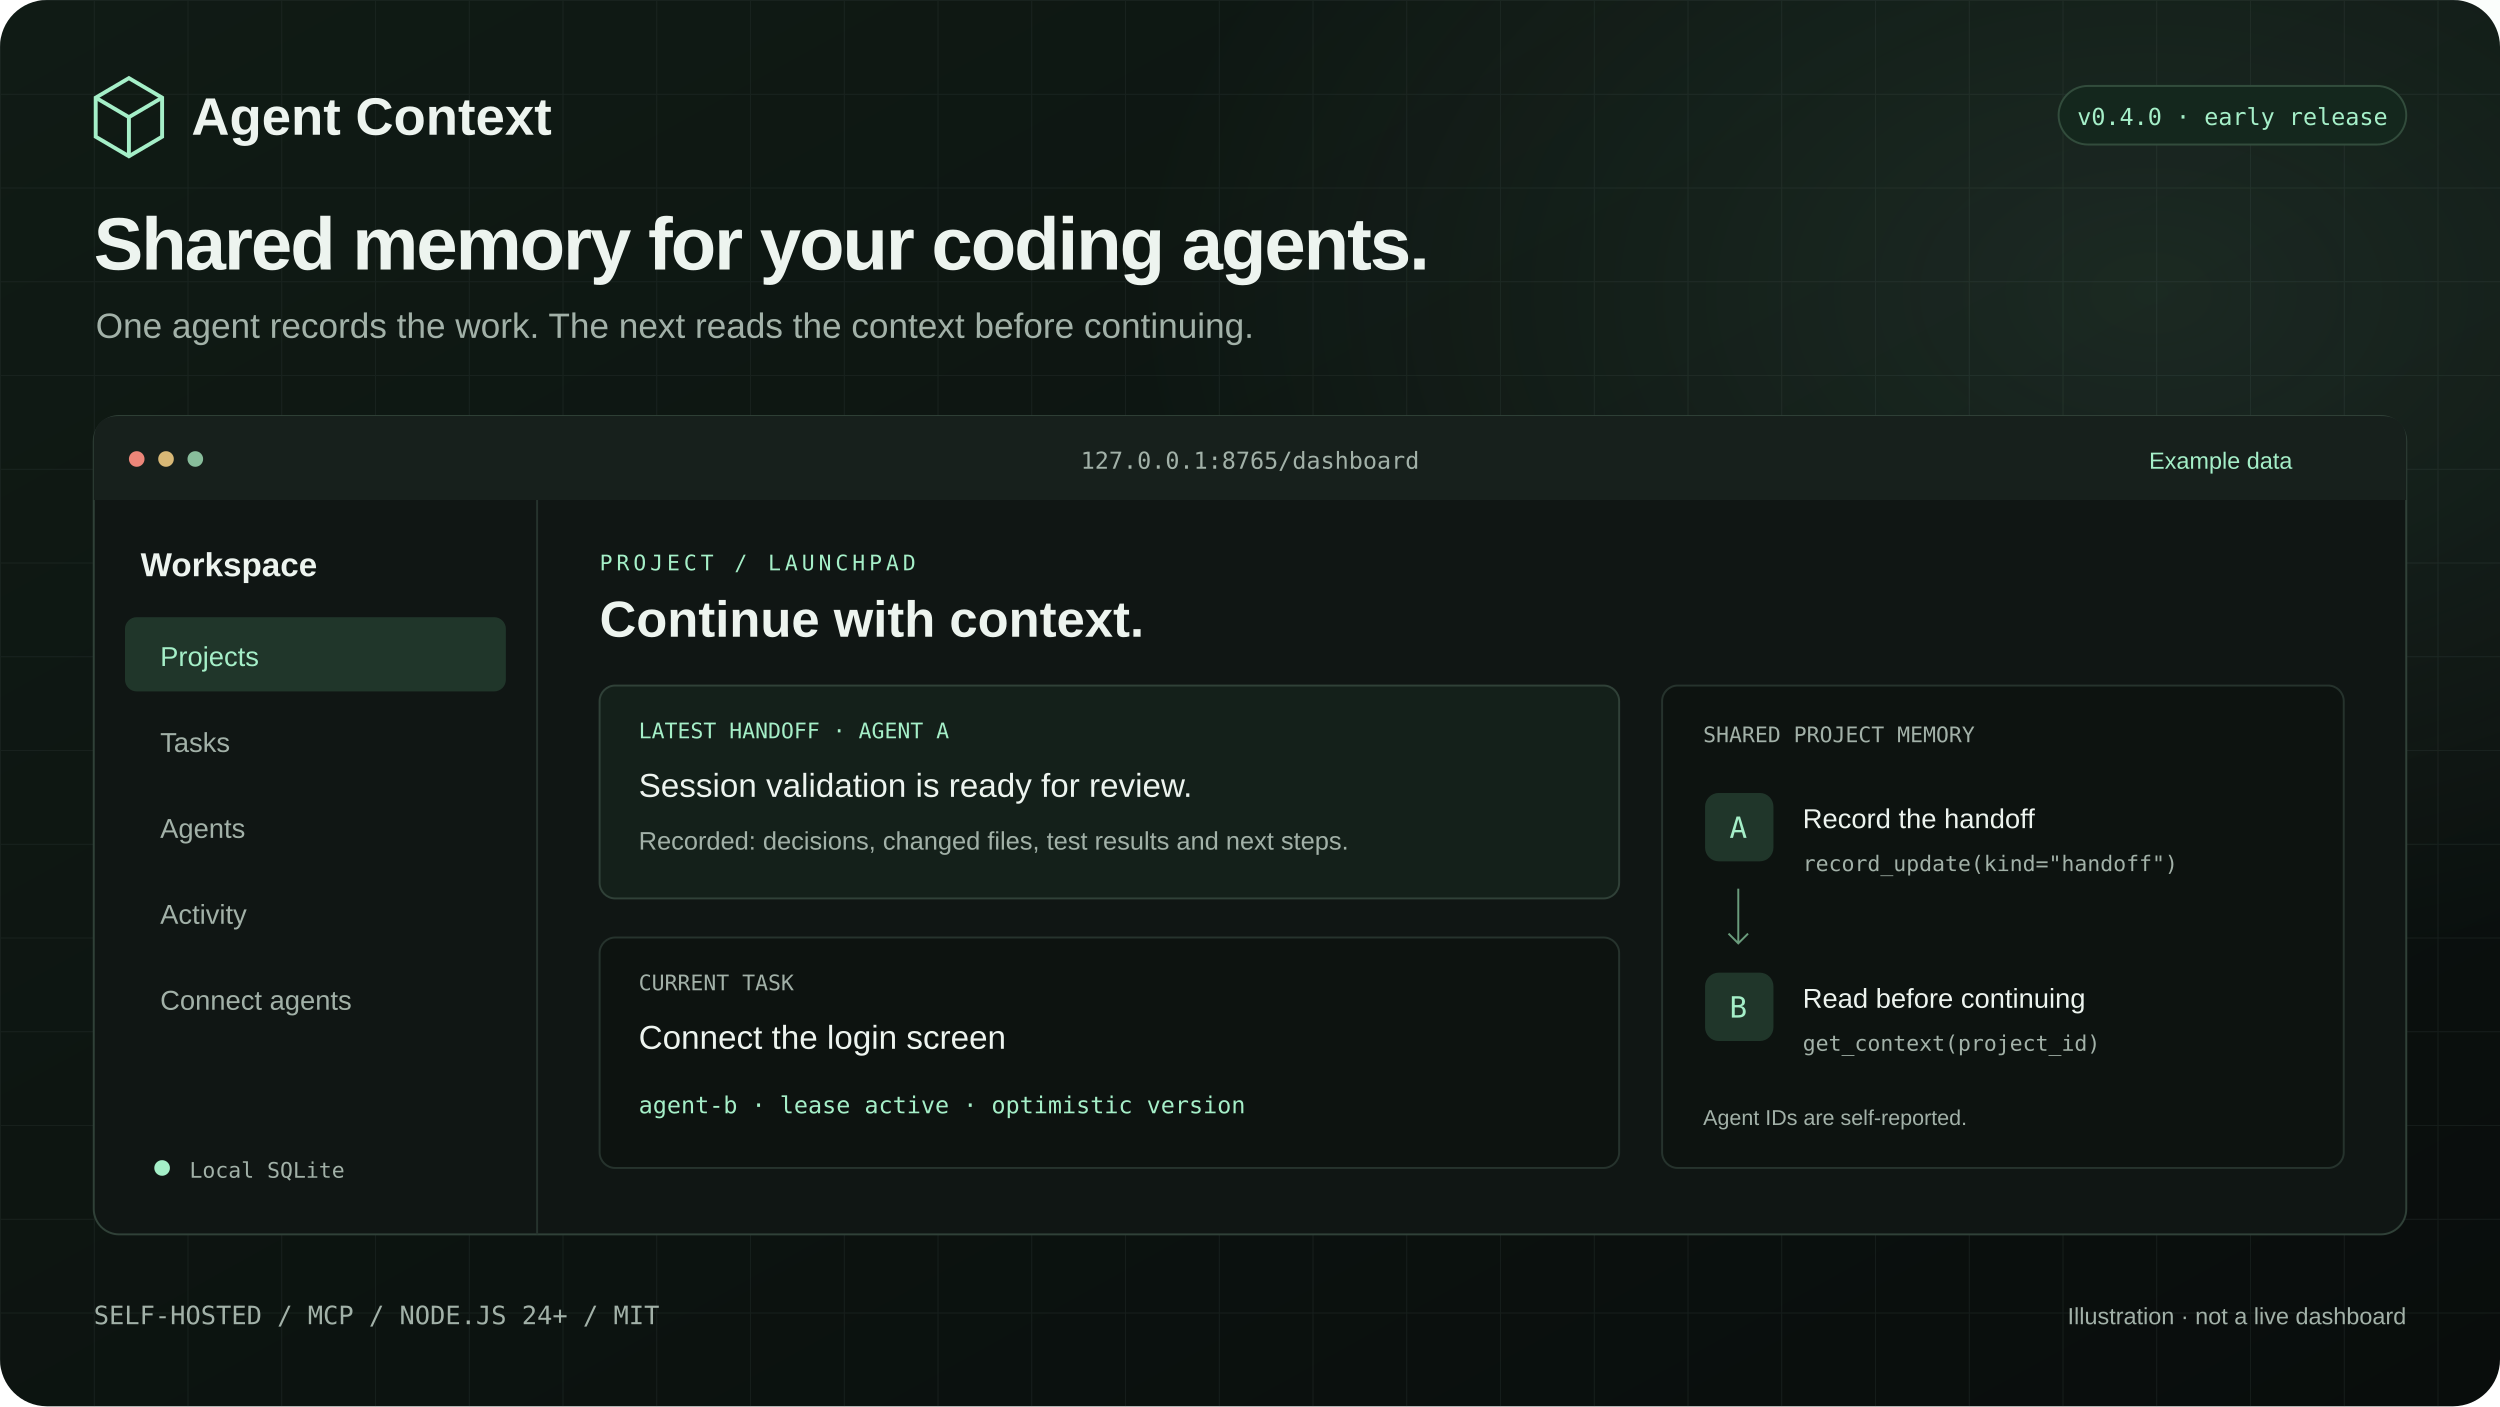
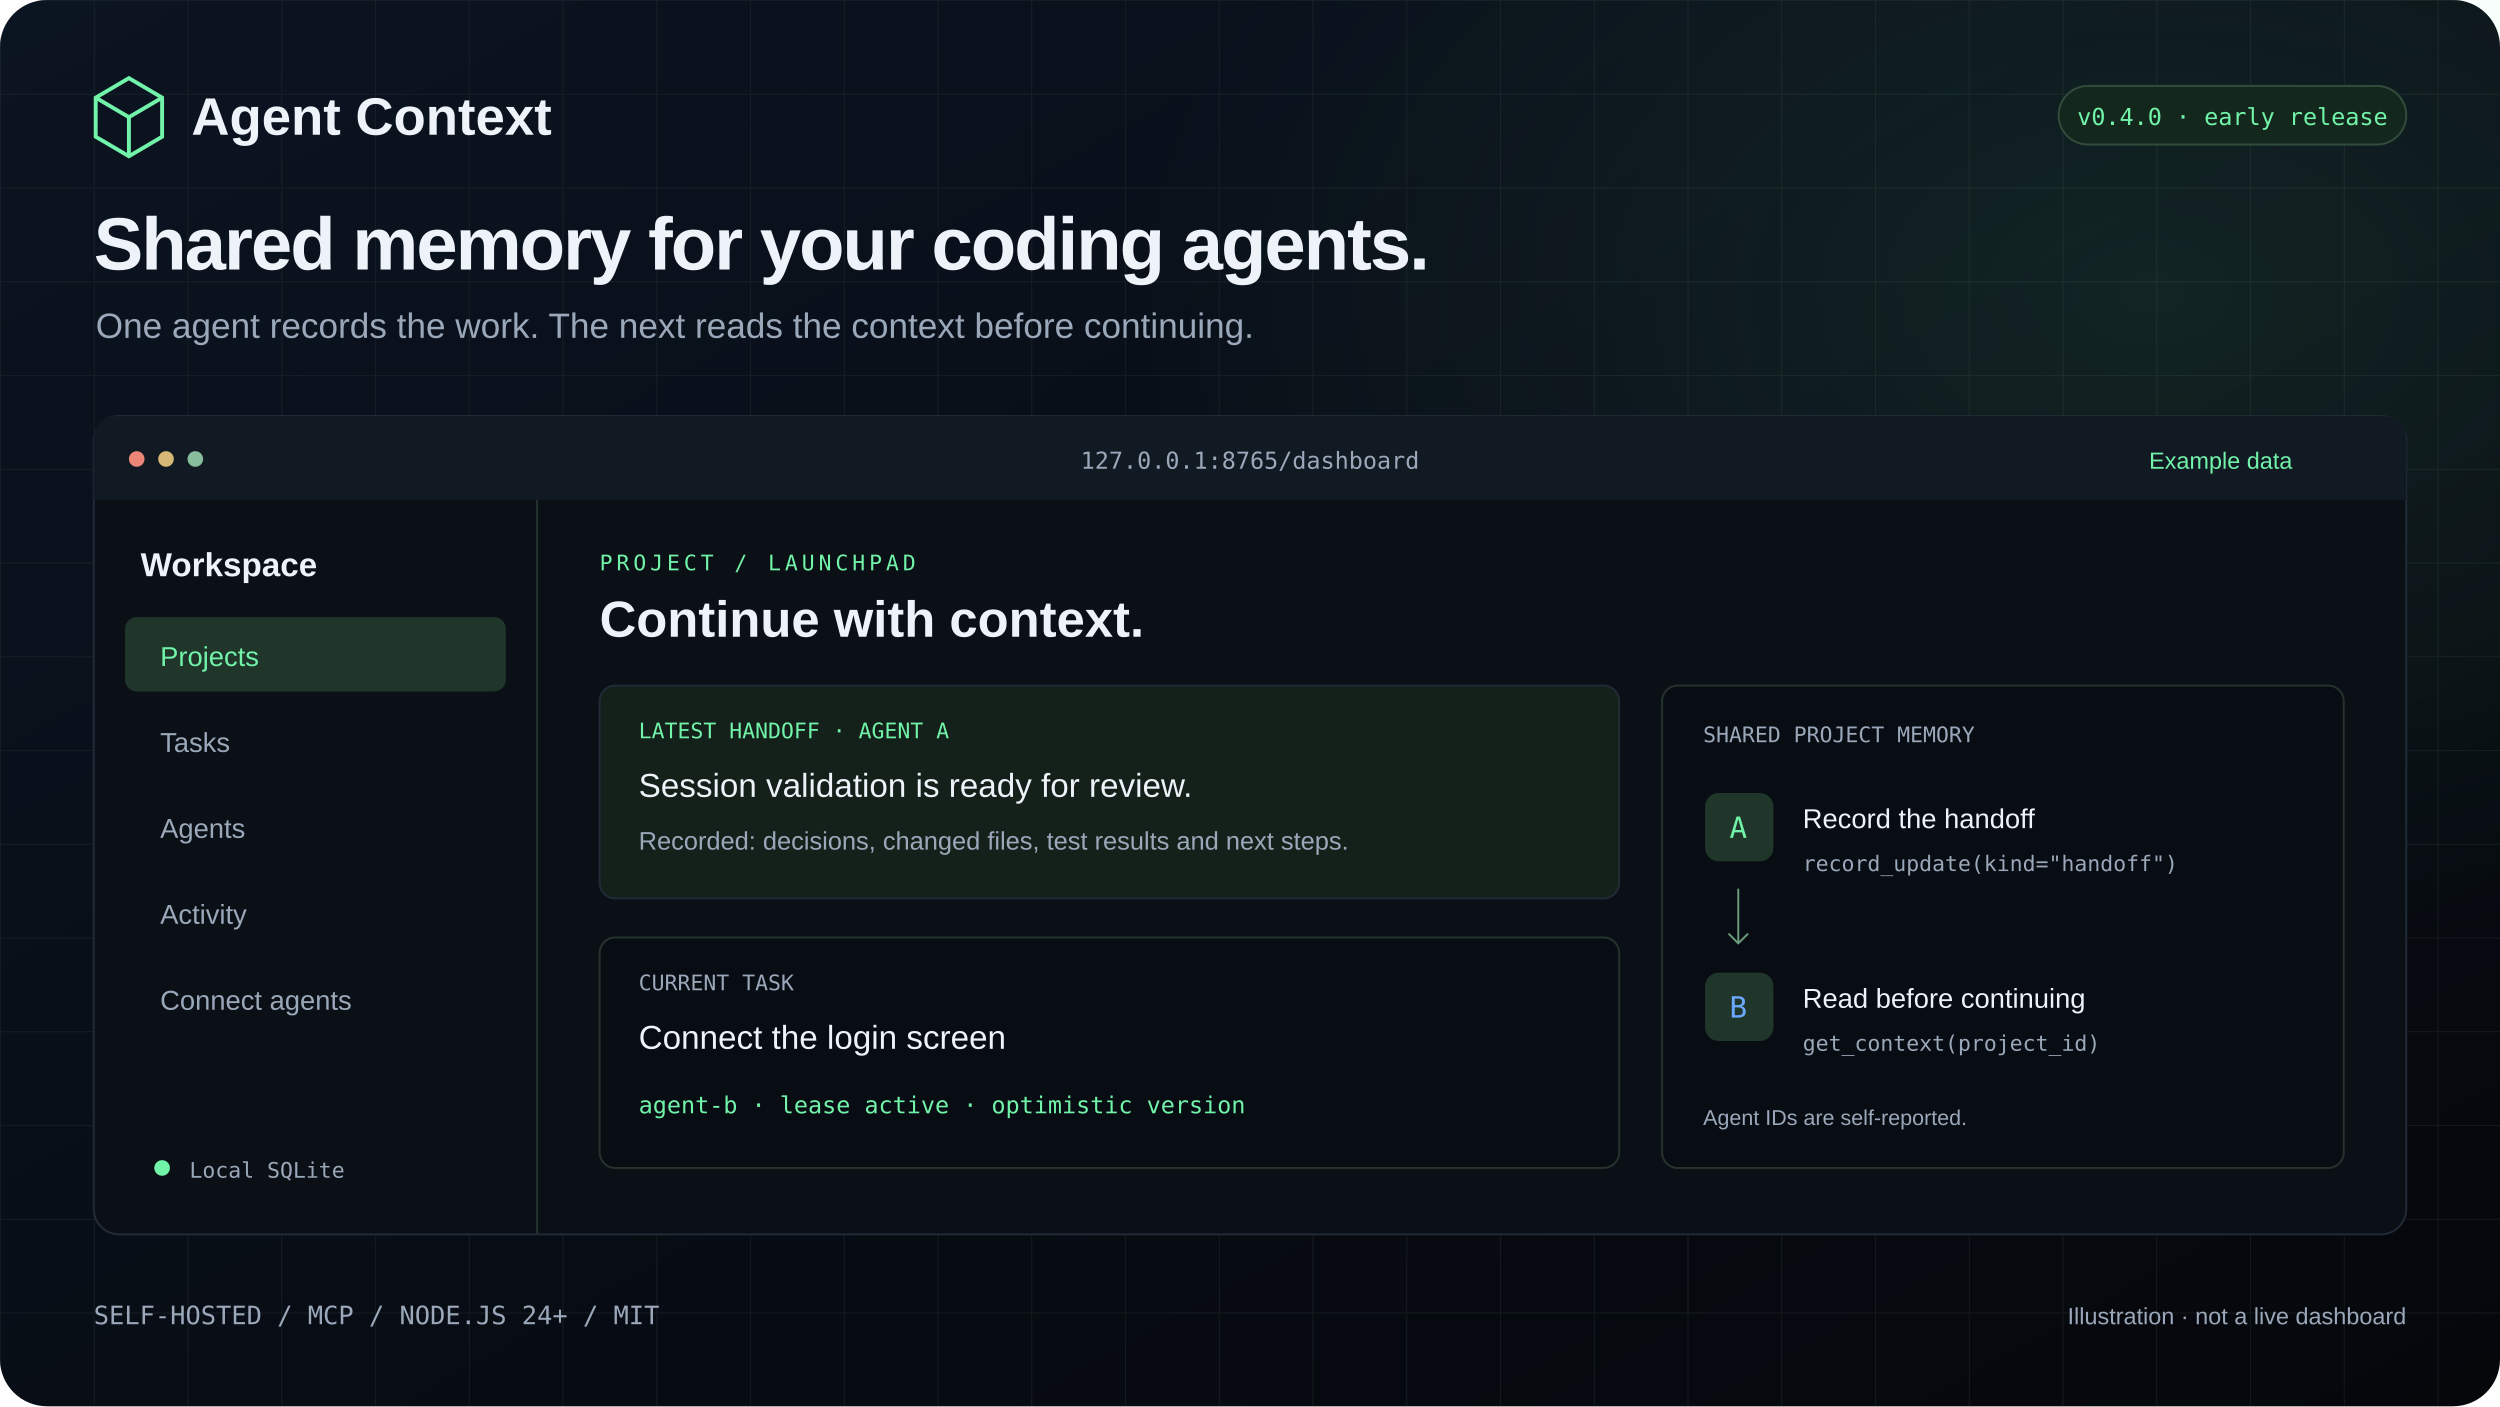
<svg xmlns="http://www.w3.org/2000/svg" width="1280" height="720" viewBox="0 0 1280 720" role="img" aria-labelledby="title desc">
  <defs>
    <linearGradient id="bg" x2="1" y2="1">
-       <stop stop-color="#101b15" />
-       <stop offset="1" stop-color="#090d0c" />
+       <stop stop-color="#0b1421" />
+       <stop offset="1" stop-color="#05070b" />
    </linearGradient>
    <radialGradient id="glow">
-       <stop stop-color="#a5efc8" stop-opacity=".10" />
-       <stop offset="1" stop-color="#a5efc8" stop-opacity="0" />
+       <stop stop-color="#71f4aa" stop-opacity=".10" />
+       <stop offset="1" stop-color="#71f4aa" stop-opacity="0" />
    </radialGradient>
    <pattern id="grid" width="48" height="48" patternUnits="userSpaceOnUse">
      <path d="M48 0H0V48" fill="none" stroke="#26332d" stroke-opacity=".4" />
    </pattern>
  </defs>
  <rect width="1280" height="720" rx="24" fill="url(#bg)" />
  <rect width="1280" height="720" rx="24" fill="url(#grid)" />
  <ellipse cx="1100" cy="150" rx="520" ry="350" fill="url(#glow)" />
-   <g font-family="Arial, Helvetica, sans-serif" fill="#edf4ef">
-     <g transform="translate(48 40)" stroke="#a5efc8" stroke-width="2" fill="none">
+   <g font-family="Arial, Helvetica, sans-serif" fill="#eef3fa">
+     <g transform="translate(48 40)" stroke="#71f4aa" stroke-width="2" fill="none">
      <path d="m18 0 17 10v20L18 40 1 30V10Z" />
      <path d="m1 10 17 10 17-10M18 20v20" />
    </g>
    <text x="98" y="69" font-size="27" font-weight="600">Agent Context</text>
    <rect x="1054" y="44" width="178" height="30" rx="15" fill="#14271d" stroke="#324c3c" />
-     <text x="1143" y="64" text-anchor="middle" font-family="monospace" font-size="12" fill="#a5efc8">v0.4.0 · early release</text>
+     <text x="1143" y="64" text-anchor="middle" font-family="monospace" font-size="12" fill="#71f4aa">v0.4.0 · early release</text>
    <text x="48" y="138" font-size="38" font-weight="600" letter-spacing="-1">Shared memory for your coding agents.</text>
-     <text x="49" y="173" font-size="18" fill="#a2b1a8">One agent records the work. The next reads the context before continuing.</text>
-     <rect x="48" y="213" width="1184" height="419" rx="13" fill="#101614" stroke="#304138" />
-     <path d="M61 213h1158q13 0 13 13v30H48v-30q0-13 13-13" fill="#17201c" />
+     <text x="49" y="173" font-size="18" fill="#9aa8ba">One agent records the work. The next reads the context before continuing.</text>
+     <rect x="48" y="213" width="1184" height="419" rx="13" fill="#0b1016" stroke="#202b37" />
+     <path d="M61 213h1158q13 0 13 13v30H48v-30q0-13 13-13" fill="#111922" />
    <circle cx="70" cy="235" r="4" fill="#ec8679" />
    <circle cx="85" cy="235" r="4" fill="#d8b876" />
    <circle cx="100" cy="235" r="4" fill="#88bd9b" />
-     <text x="640" y="240" text-anchor="middle" font-family="monospace" font-size="12" fill="#a2b1a8">127.0.0.1:8765/dashboard</text>
-     <text x="1137" y="240" text-anchor="middle" font-size="12" fill="#a5efc8">Example data</text>
+     <text x="640" y="240" text-anchor="middle" font-family="monospace" font-size="12" fill="#9aa8ba">127.0.0.1:8765/dashboard</text>
+     <text x="1137" y="240" text-anchor="middle" font-size="12" fill="#71f4aa">Example data</text>
    <path d="M275 256v376" stroke="#26332d" />
    <text x="72" y="295" font-size="17" font-weight="600">Workspace</text>
    <rect x="64" y="316" width="195" height="38" rx="6" fill="#20362a" />
-     <text x="82" y="341" font-size="14" fill="#a5efc8">Projects</text>
-     <text x="82" y="385" font-size="14" fill="#a2b1a8">Tasks</text>
-     <text x="82" y="429" font-size="14" fill="#a2b1a8">Agents</text>
-     <text x="82" y="473" font-size="14" fill="#a2b1a8">Activity</text>
-     <text x="82" y="517" font-size="14" fill="#a2b1a8">Connect agents</text>
-     <circle cx="83" cy="598" r="4" fill="#a5efc8" />
-     <text x="97" y="603" font-family="monospace" font-size="11" fill="#a2b1a8">Local SQLite</text>
-     <text x="307" y="292" font-family="monospace" font-size="11" fill="#a5efc8" letter-spacing="2">PROJECT / LAUNCHPAD</text>
+     <text x="82" y="341" font-size="14" fill="#71f4aa">Projects</text>
+     <text x="82" y="385" font-size="14" fill="#9aa8ba">Tasks</text>
+     <text x="82" y="429" font-size="14" fill="#9aa8ba">Agents</text>
+     <text x="82" y="473" font-size="14" fill="#9aa8ba">Activity</text>
+     <text x="82" y="517" font-size="14" fill="#9aa8ba">Connect agents</text>
+     <circle cx="83" cy="598" r="4" fill="#71f4aa" />
+     <text x="97" y="603" font-family="monospace" font-size="11" fill="#9aa8ba">Local SQLite</text>
+     <text x="307" y="292" font-family="monospace" font-size="11" fill="#71f4aa" letter-spacing="2">PROJECT / LAUNCHPAD</text>
    <text x="307" y="326" font-size="26" font-weight="600">Continue with context.</text>
-     <rect x="307" y="351" width="522" height="109" rx="8" fill="#14201a" stroke="#304138" />
-     <text x="327" y="378" font-family="monospace" font-size="11" fill="#a5efc8">LATEST HANDOFF · AGENT A</text>
+     <rect x="307" y="351" width="522" height="109" rx="8" fill="#14201a" stroke="#202b37" />
+     <text x="327" y="378" font-family="monospace" font-size="11" fill="#71f4aa">LATEST HANDOFF · AGENT A</text>
    <text x="327" y="408" font-size="17">Session validation is ready for review.</text>
-     <text x="327" y="435" font-size="13" fill="#a2b1a8">Recorded: decisions, changed files, test results and next steps.</text>
-     <rect x="307" y="480" width="522" height="118" rx="8" fill="#0d1310" stroke="#26332d" />
-     <text x="327" y="507" font-family="monospace" font-size="11" fill="#a2b1a8">CURRENT TASK</text>
+     <text x="327" y="435" font-size="13" fill="#9aa8ba">Recorded: decisions, changed files, test results and next steps.</text>
+     <rect x="307" y="480" width="522" height="118" rx="8" fill="#080c13" stroke="#26332d" />
+     <text x="327" y="507" font-family="monospace" font-size="11" fill="#9aa8ba">CURRENT TASK</text>
    <text x="327" y="537" font-size="17">Connect the login screen</text>
-     <text x="327" y="570" font-family="monospace" font-size="12" fill="#a5efc8">agent-b · lease active · optimistic version</text>
-     <rect x="851" y="351" width="349" height="247" rx="8" fill="#0d1310" stroke="#26332d" />
-     <text x="872" y="380" font-family="monospace" font-size="11" fill="#a2b1a8">SHARED PROJECT MEMORY</text>
+     <text x="327" y="570" font-family="monospace" font-size="12" fill="#71f4aa">agent-b · lease active · optimistic version</text>
+     <rect x="851" y="351" width="349" height="247" rx="8" fill="#080c13" stroke="#26332d" />
+     <text x="872" y="380" font-family="monospace" font-size="11" fill="#9aa8ba">SHARED PROJECT MEMORY</text>
    <rect x="873" y="406" width="35" height="35" rx="7" fill="#20362a" />
-     <text x="890" y="429" text-anchor="middle" font-family="monospace" font-size="15" fill="#a5efc8">A</text>
+     <text x="890" y="429" text-anchor="middle" font-family="monospace" font-size="15" fill="#71f4aa">A</text>
    <text x="923" y="424" font-size="14">Record the handoff</text>
-     <text x="923" y="446" font-family="monospace" font-size="11" fill="#a2b1a8">record_update(kind="handoff")</text>
+     <text x="923" y="446" font-family="monospace" font-size="11" fill="#9aa8ba">record_update(kind="handoff")</text>
    <path d="M890 455v28m-5-5 5 5 5-5" fill="none" stroke="#6a9c7c" />
    <rect x="873" y="498" width="35" height="35" rx="7" fill="#20362a" />
-     <text x="890" y="521" text-anchor="middle" font-family="monospace" font-size="15" fill="#a5efc8">B</text>
+     <text x="890" y="521" text-anchor="middle" font-family="monospace" font-size="15" fill="#6ba8ff">B</text>
    <text x="923" y="516" font-size="14">Read before continuing</text>
-     <text x="923" y="538" font-family="monospace" font-size="11" fill="#a2b1a8">get_context(project_id)</text>
-     <text x="872" y="576" font-size="11" fill="#a2b1a8">Agent IDs are self-reported.</text>
-     <text x="48" y="678" font-family="monospace" font-size="13" fill="#a2b1a8">SELF-HOSTED  /  MCP  /  NODE.JS 24+  /  MIT</text>
-     <text x="1232" y="678" text-anchor="end" font-size="12" fill="#a2b1a8">Illustration · not a live dashboard</text>
+     <text x="923" y="538" font-family="monospace" font-size="11" fill="#9aa8ba">get_context(project_id)</text>
+     <text x="872" y="576" font-size="11" fill="#9aa8ba">Agent IDs are self-reported.</text>
+     <text x="48" y="678" font-family="monospace" font-size="13" fill="#9aa8ba">SELF-HOSTED  /  MCP  /  NODE.JS 24+  /  MIT</text>
+     <text x="1232" y="678" text-anchor="end" font-size="12" fill="#9aa8ba">Illustration · not a live dashboard</text>
  </g>
</svg>
